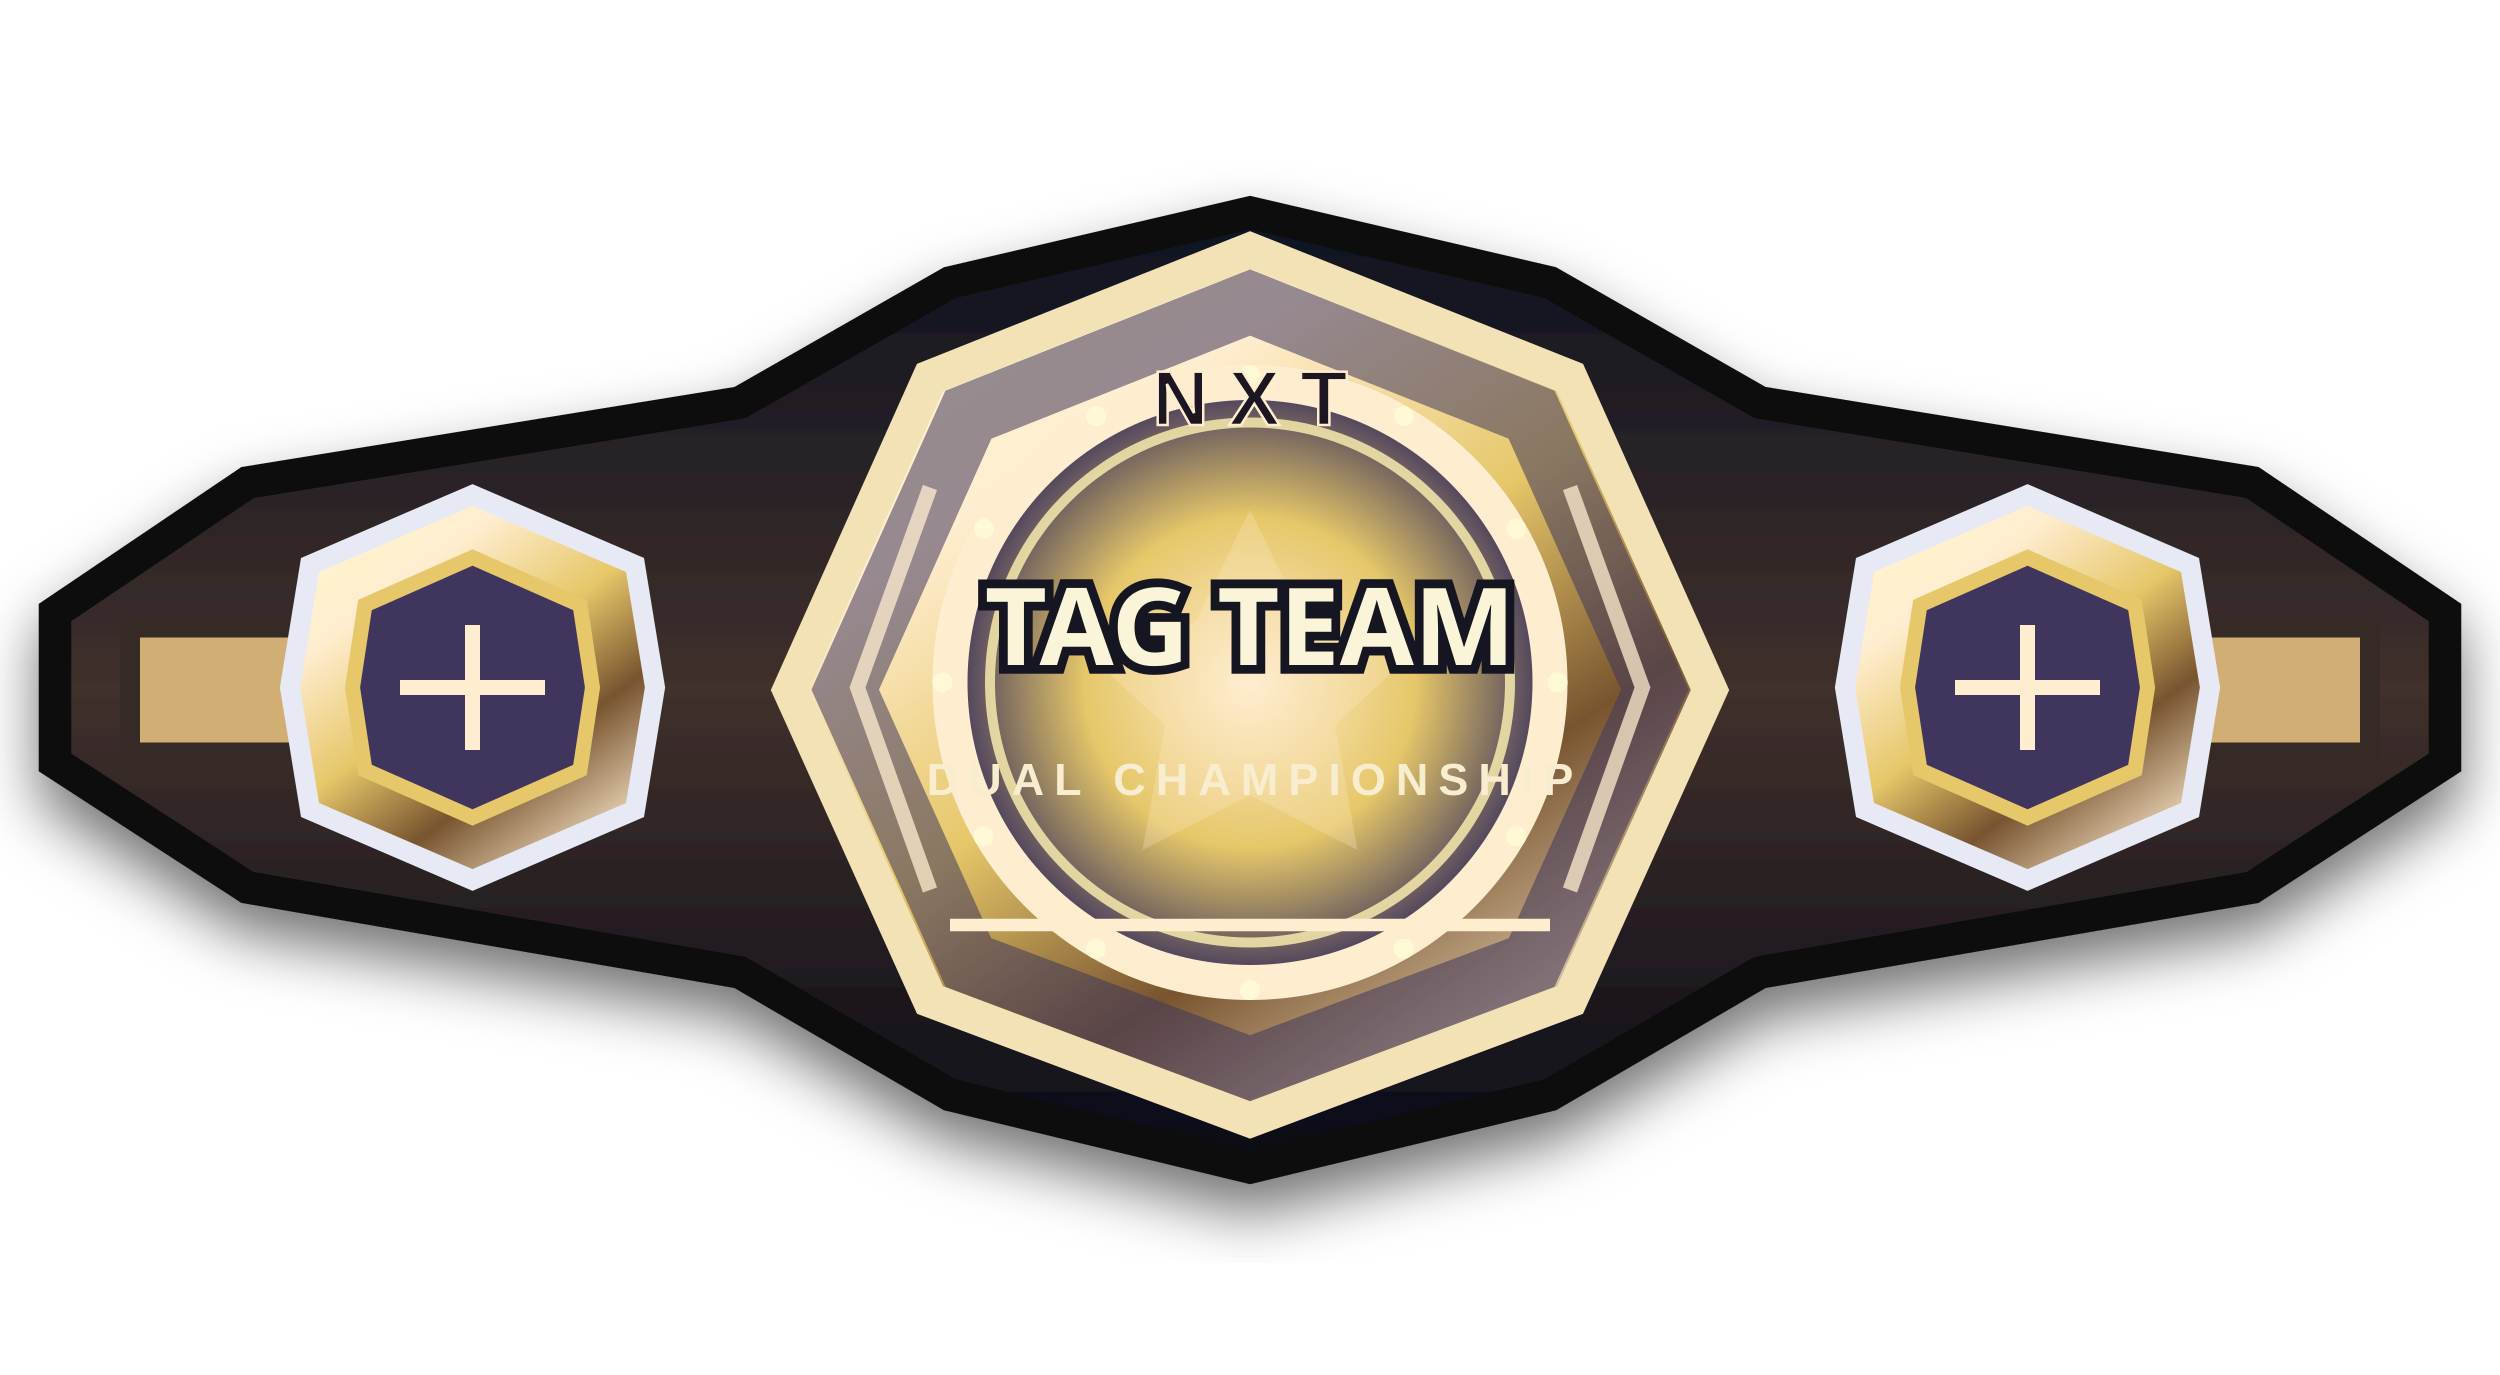
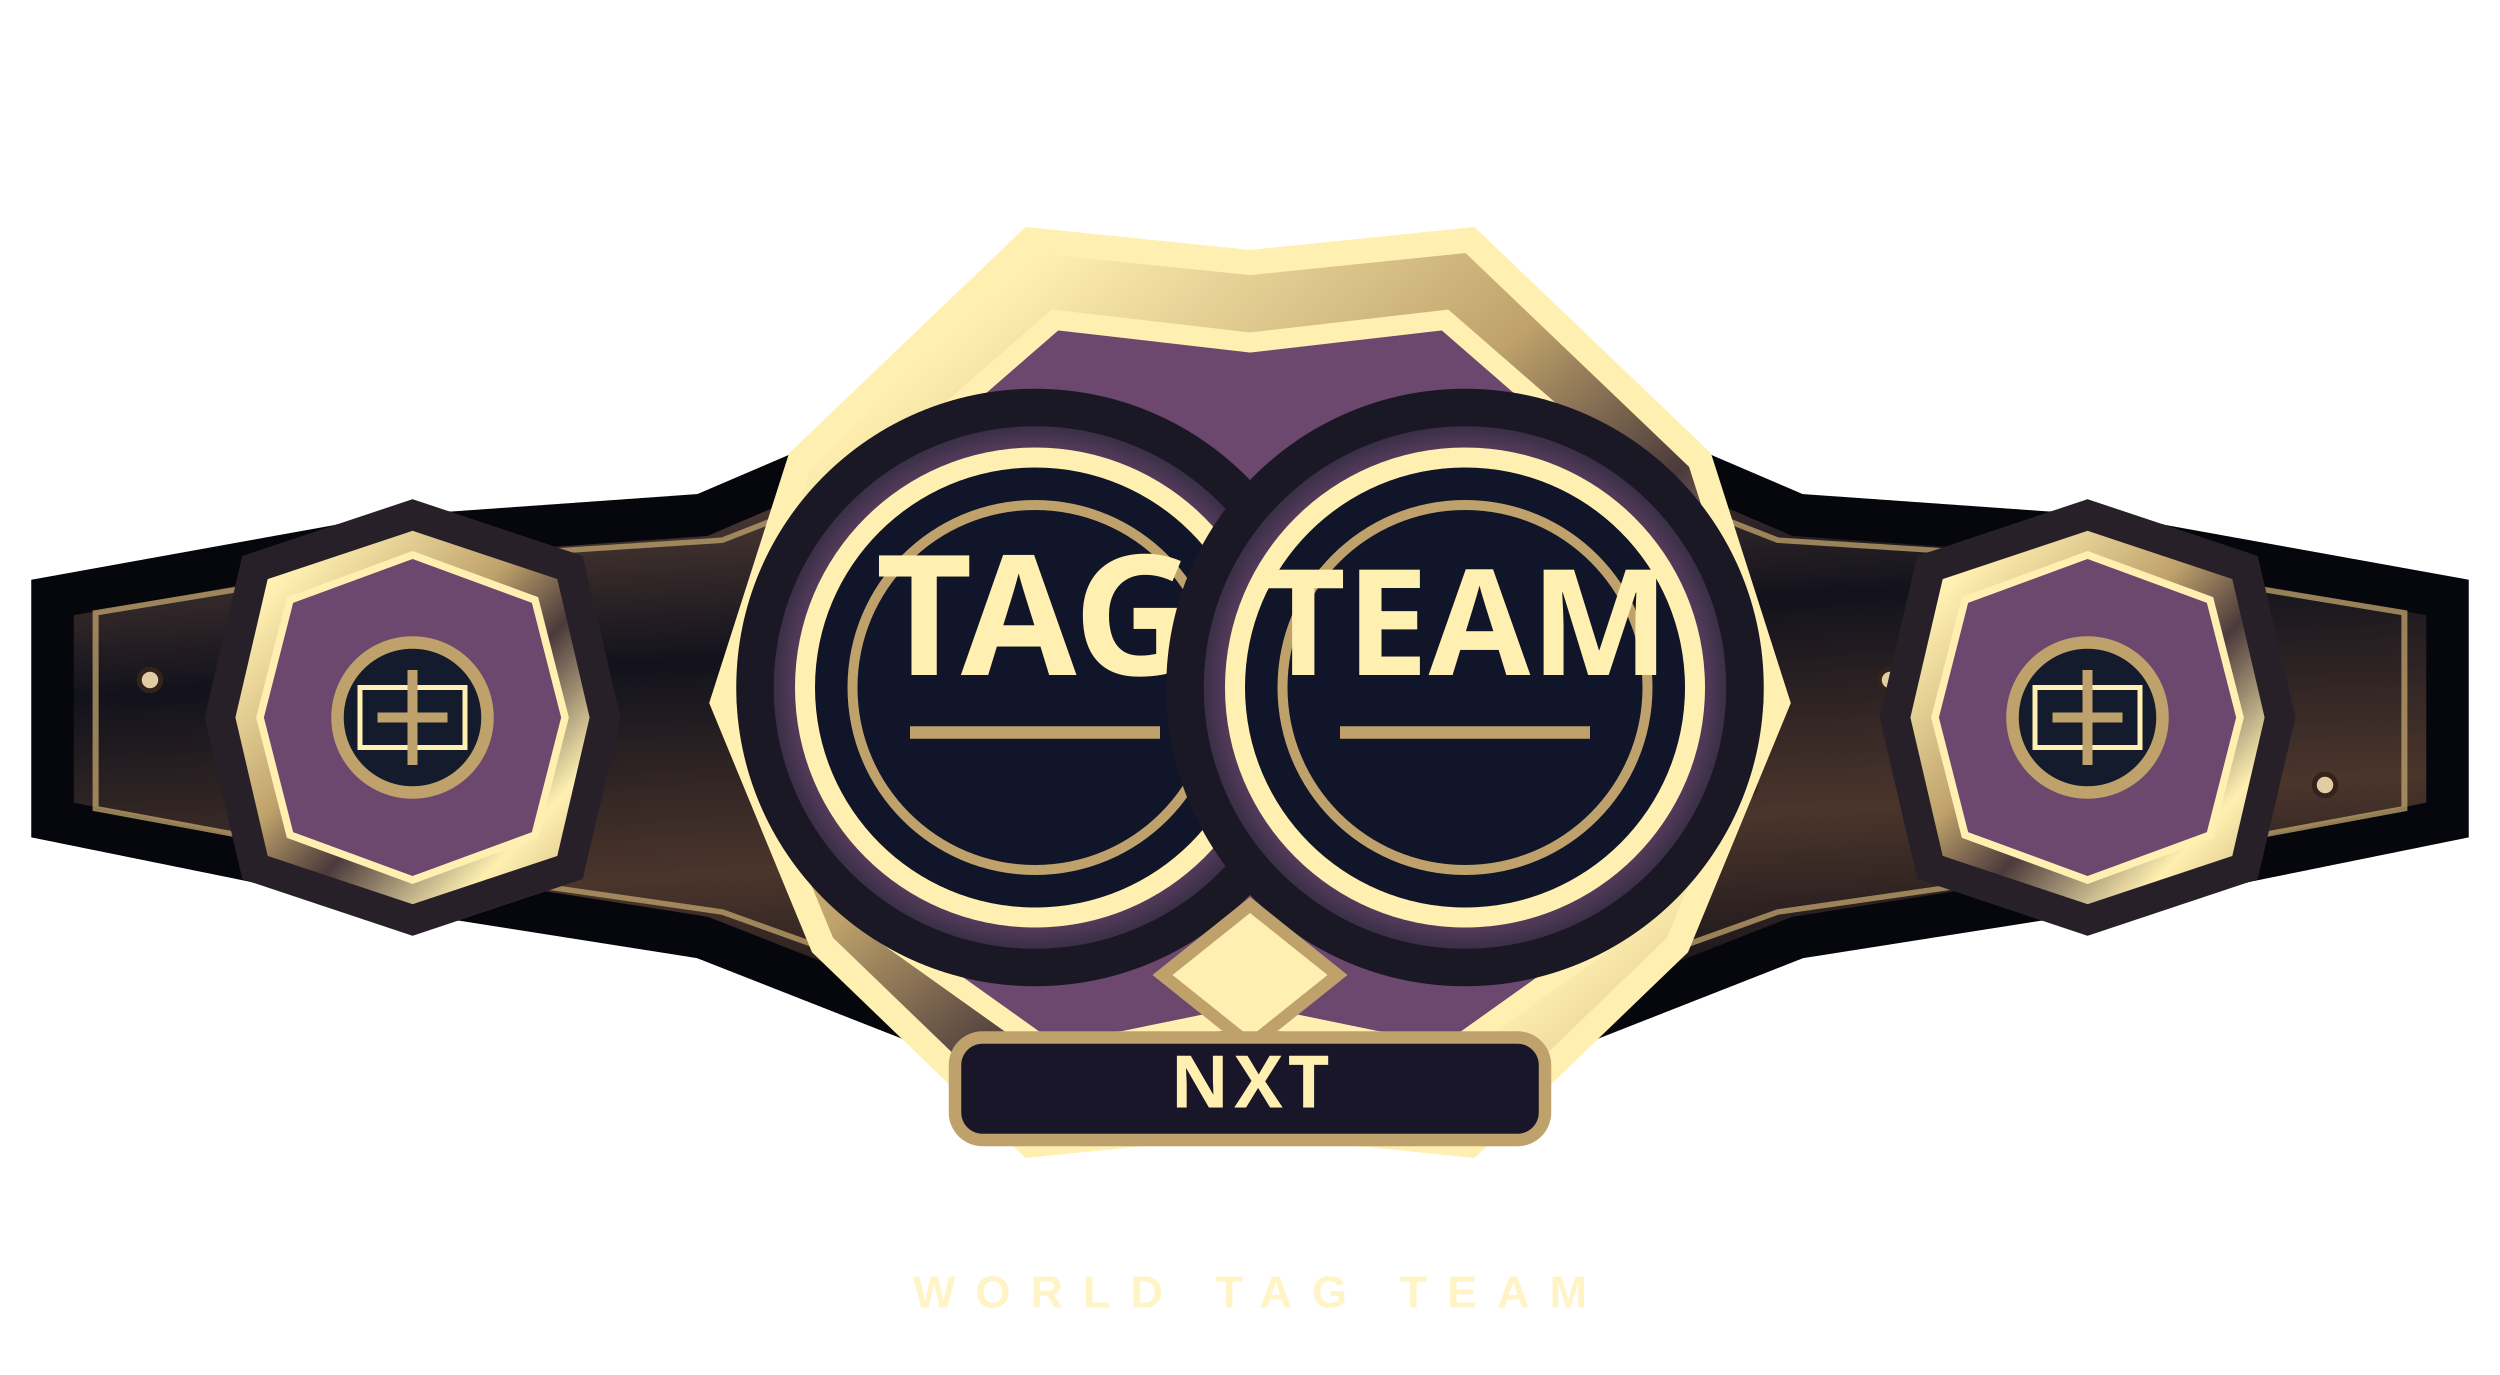
- <svg xmlns="http://www.w3.org/2000/svg" viewBox="0 0 1000 550" width="1000" height="550" role="img" aria-label="NXT TAG TEAM championship belt art">
+ <svg xmlns="http://www.w3.org/2000/svg" width="1000" height="550" viewBox="0 0 1000 550" role="img" aria-label="NXT TAG TEAM CHAMPIONSHIP illustration">
  <defs>
-     <linearGradient id="leather" x1="0" y1="0" x2="0" y2="1">
-       <stop stop-color="#0d1220" />
-       <stop offset=".5" stop-color="#40302b" />
-       <stop offset="1" stop-color="#090c18" />
+     <linearGradient id="leather" x1="0" x2=".2" y1="0" y2="1">
+       <stop stop-color="#151323" />
+       <stop offset=".25" stop-color="#4b3832" />
+       <stop offset=".46" stop-color="#12121c" />
+       <stop offset=".75" stop-color="#4b352b" />
+       <stop offset="1" stop-color="#111017" />
    </linearGradient>
-     <linearGradient id="gold" x1=".1" y1="0" x2=".8" y2="1">
-       <stop stop-color="#fff7c9" />
-       <stop offset=".25" stop-color="#ffedd0" />
-       <stop offset=".5" stop-color="#e6c769" />
-       <stop offset=".72" stop-color="#78542f" />
-       <stop offset="1" stop-color="#ffedd0" />
+     <linearGradient id="metal" x1="0" x2="1" y1="0" y2="1">
+       <stop stop-color="#fbf5df" />
+       <stop offset=".16" stop-color="#fff0b1" />
+       <stop offset=".43" stop-color="#bfa26b" />
+       <stop offset=".58" stop-color="#4b3a3b" />
+       <stop offset=".79" stop-color="#fff0b1" />
+       <stop offset="1" stop-color="#bfa26b" />
    </linearGradient>
-     <radialGradient id="face">
-       <stop stop-color="#ffedd0" />
-       <stop offset=".55" stop-color="#e6c769" />
-       <stop offset="1" stop-color="#3f365b" />
+     <radialGradient id="plate">
+       <stop stop-color="#fff0b1" />
+       <stop offset=".4" stop-color="#bfa26b" />
+       <stop offset=".78" stop-color="#6c476e" />
+       <stop offset="1" stop-color="#252436" />
    </radialGradient>
-     <filter id="shadow">
-       <feDropShadow dx="0" dy="12" stdDeviation="12" flood-opacity=".55" />
-     </filter>
  </defs>
-   <g filter="url(#shadow)">
-     <path d="M22 245 99 193 296 161 380 113 500 85 620 113 704 161 901 193 978 245 978 305 901 355 704 389 620 438 500 467 380 438 296 389 99 355 22 305Z" fill="url(#leather)" stroke="#07090c" stroke-width="13" />
-     <path d="M52 251h92v50H52zM856 251h92v50h-92z" fill="#d1ae73" stroke="#342b25" stroke-width="8" />
-     <g transform="translate(189 275)">
-       <path d="M0-77L65 -49 73 0 65 49 0 77 -65 49 -73 0 -65 -49Z" fill="url(#gold)" stroke="#e7e9f4" stroke-width="8" />
-       <path d="M0 -52L43 -33 48 0 43 33 0 52 -43 33 -48 0 -43 -33Z" fill="#3f365b" stroke="#e6c769" stroke-width="6" />
-       <path d="M-29 0H29M0-25V25" stroke="#ffedd0" stroke-width="6" />
-     </g>
-     <g transform="translate(811 275)">
-       <path d="M0-77L65 -49 73 0 65 49 0 77 -65 49 -73 0 -65 -49Z" fill="url(#gold)" stroke="#e7e9f4" stroke-width="8" />
-       <path d="M0 -52L43 -33 48 0 43 33 0 52 -43 33 -48 0 -43 -33Z" fill="#3f365b" stroke="#e6c769" stroke-width="6" />
-       <path d="M-29 0H29M0-25V25" stroke="#ffedd0" stroke-width="6" />
-     </g>
-     <path d="M500 100L628 151 684 276 628 400 500 448 372 400 316 276 372 151Z" fill="url(#gold)" stroke="#f4e2b7" stroke-width="14" />
-     <path d="M500 100L628 151 684 276 628 400 500 448 372 400 316 276 372 151Z" fill="none" stroke="#3f365b" stroke-width="28" opacity=".55" transform="translate(500 275) scale(.88) translate(-500 -275)" />
-     <circle cx="500" cy="273" r="120" fill="url(#face)" stroke="#ffedd0" stroke-width="14" />
-     <circle cx="500" cy="273" r="104" fill="none" stroke="#fff3b2" stroke-width="4" opacity=".8" />
-     <circle cx="623.0" cy="273.0" r="4" fill="#fff9d6" />
-     <circle cx="606.5" cy="334.5" r="4" fill="#fff9d6" />
-     <circle cx="561.5" cy="379.5" r="4" fill="#fff9d6" />
-     <circle cx="500.0" cy="396.0" r="4" fill="#fff9d6" />
-     <circle cx="438.5" cy="379.5" r="4" fill="#fff9d6" />
-     <circle cx="393.5" cy="334.5" r="4" fill="#fff9d6" />
-     <circle cx="377.0" cy="273.0" r="4" fill="#fff9d6" />
-     <circle cx="393.5" cy="211.5" r="4" fill="#fff9d6" />
-     <circle cx="438.5" cy="166.5" r="4" fill="#fff9d6" />
-     <circle cx="500.0" cy="150.0" r="4" fill="#fff9d6" />
-     <circle cx="561.5" cy="166.5" r="4" fill="#fff9d6" />
-     <circle cx="606.5" cy="211.5" r="4" fill="#fff9d6" />
-     <path d="M500 204l22 45 49 7 -37 34 9 50 -43 -22 -43 22 9 -50 -37 -34 49 -7Z" fill="#ffedd0" opacity="0.25" />
-     <text x="500" y="170" text-anchor="middle" font-family="Arial,sans-serif" font-size="31" font-weight="900" letter-spacing="8" fill="#1c1820" stroke="#ffedd0" stroke-width="1">NXT</text>
-     <text x="500" y="266" text-anchor="middle" textLength="216" lengthAdjust="spacingAndGlyphs" font-family="Impact,'Arial Black',sans-serif" font-size="43" font-weight="1000" fill="#faf5d8" stroke="#191622" stroke-width="7" paint-order="stroke">TAG TEAM</text>
-     <text x="500" y="318" text-anchor="middle" font-family="Arial,sans-serif" font-size="18" font-weight="900" letter-spacing="4" fill="#f8edcf">DUAL CHAMPIONSHIP</text>
-     <path d="M380 370h240" stroke="#ffedd0" stroke-width="5" />
-     <path d="M372 195l-29 80 29 81M628 195l29 80 -29 81" fill="none" stroke="#ffedd0" stroke-width="6" opacity=".75" />
+   <path d="M21 239 154 215 281 206 365 170 500 143 635 170 719 206 846 215 979 239 979 328 846 355 719 375 635 408 500 429 365 408 281 375 154 355 21 328Z" fill="url(#leather)" stroke="#05070d" stroke-width="17" />
+   <path d="M21 239 154 215 281 206 365 170 500 143 635 170 719 206 846 215 979 239 979 328 846 355 719 375 635 408 500 429 365 408 281 375 154 355 21 328Z" fill="none" stroke="#bfa26b" stroke-width="2.5" opacity=".76" transform="translate(500 290) scale(.964 .88) translate(-500 -290)" />
+   <circle cx="60" cy="272" r="4.3" fill="#e2cca3" stroke="#33231a" stroke-width="2" />
+   <circle cx="118" cy="314" r="4.3" fill="#e2cca3" stroke="#33231a" stroke-width="2" />
+   <circle cx="176" cy="272" r="4.3" fill="#e2cca3" stroke="#33231a" stroke-width="2" />
+   <circle cx="234" cy="314" r="4.3" fill="#e2cca3" stroke="#33231a" stroke-width="2" />
+   <circle cx="292" cy="272" r="4.3" fill="#e2cca3" stroke="#33231a" stroke-width="2" />
+   <circle cx="350" cy="314" r="4.3" fill="#e2cca3" stroke="#33231a" stroke-width="2" />
+   <circle cx="408" cy="272" r="4.3" fill="#e2cca3" stroke="#33231a" stroke-width="2" />
+   <circle cx="466" cy="314" r="4.3" fill="#e2cca3" stroke="#33231a" stroke-width="2" />
+   <circle cx="524" cy="272" r="4.3" fill="#e2cca3" stroke="#33231a" stroke-width="2" />
+   <circle cx="582" cy="314" r="4.3" fill="#e2cca3" stroke="#33231a" stroke-width="2" />
+   <circle cx="640" cy="272" r="4.3" fill="#e2cca3" stroke="#33231a" stroke-width="2" />
+   <circle cx="698" cy="314" r="4.3" fill="#e2cca3" stroke="#33231a" stroke-width="2" />
+   <circle cx="756" cy="272" r="4.3" fill="#e2cca3" stroke="#33231a" stroke-width="2" />
+   <circle cx="814" cy="314" r="4.3" fill="#e2cca3" stroke="#33231a" stroke-width="2" />
+   <circle cx="872" cy="272" r="4.3" fill="#e2cca3" stroke="#33231a" stroke-width="2" />
+   <circle cx="930" cy="314" r="4.3" fill="#e2cca3" stroke="#33231a" stroke-width="2" />
+   <g transform="translate(165 287)">
+     <path d="M0 -81 63 -60 77 0 63 60 0 81 -63 60 -77 0 -63 -60Z" fill="url(#metal)" stroke="#272028" stroke-width="12" />
+     <path d="M0 -65 49 -47 61 0 49 47 0 65 -49 47 -61 0 -49 -47Z" fill="#6c476e" stroke="#fff0b1" stroke-width="3" />
+     <circle r="30" fill="#141b2c" stroke="#bfa26b" stroke-width="5" />
+     <path d="M-21 -12H21V12H-21Z" fill="none" stroke="#fff0b1" stroke-width="2" />
+     <path d="M0 -19V19M-14 0H14" stroke="#bfa26b" stroke-width="4" />
  </g>
+   <g transform="translate(835 287)">
+     <path d="M0 -81 63 -60 77 0 63 60 0 81 -63 60 -77 0 -63 -60Z" fill="url(#metal)" stroke="#272028" stroke-width="12" />
+     <path d="M0 -65 49 -47 61 0 49 47 0 65 -49 47 -61 0 -49 -47Z" fill="#6c476e" stroke="#fff0b1" stroke-width="3" />
+     <circle r="30" fill="#141b2c" stroke="#bfa26b" stroke-width="5" />
+     <path d="M-21 -12H21V12H-21Z" fill="none" stroke="#fff0b1" stroke-width="2" />
+     <path d="M0 -19V19M-14 0H14" stroke="#bfa26b" stroke-width="4" />
+   </g>
+   <path d="M500 105 588 96 680 184 711 281 671 378 588 458 500 449 412 458 329 378 289 281 320 184 412 96Z" fill="url(#metal)" stroke="#fff0b1" stroke-width="10" />
+   <path d="M500 137 578 128 670 208 682 286 651 370 578 422 500 406 422 422 349 370 318 286 330 208 422 128Z" fill="#6c476e" stroke="#fff0b1" stroke-width="8" />
+   <g transform="translate(414 275)">
+     <circle r="112" fill="url(#plate)" stroke="#191824" stroke-width="15" />
+     <circle r="92" fill="#111529" stroke="#fff0b1" stroke-width="8" />
+     <circle r="73" fill="none" stroke="#bfa26b" stroke-width="4" />
+     <text x="0" y="-5" text-anchor="middle" font-family="Impact,'Arial Black',sans-serif" font-weight="1000" font-size="67" fill="#fff0b1">TAG</text>
+     <path d="M-50 18h100" stroke="#bfa26b" stroke-width="5" />
+   </g>
+   <g transform="translate(586 275)">
+     <circle r="112" fill="url(#plate)" stroke="#191824" stroke-width="15" />
+     <circle r="92" fill="#111529" stroke="#fff0b1" stroke-width="8" />
+     <circle r="73" fill="none" stroke="#bfa26b" stroke-width="4" />
+     <text x="0" y="-5" text-anchor="middle" font-family="Impact,'Arial Black',sans-serif" font-weight="1000" font-size="59" fill="#fff0b1">TEAM</text>
+     <path d="M-50 18h100" stroke="#bfa26b" stroke-width="5" />
+   </g>
+   <path d="M500 362l35 28 -35 28 -35 -28Z" fill="#fff0b1" stroke="#bfa26b" stroke-width="5" />
+   <rect x="382" y="415" width="236" height="41" rx="11" fill="#181628" stroke="#bfa26b" stroke-width="5" />
+   <text x="500" y="443" text-anchor="middle" font-family="Impact,'Arial Black',sans-serif" font-size="29" textLength="190" lengthAdjust="spacingAndGlyphs" font-weight="1000" letter-spacing="2" fill="#fff0b1">NXT</text>
+   <text x="500" y="523" text-anchor="middle" fill="#fff0b1" opacity=".73" font-family="Arial,sans-serif" font-size="18" letter-spacing="8" font-weight="900">WORLD TAG TEAM</text>
</svg>
